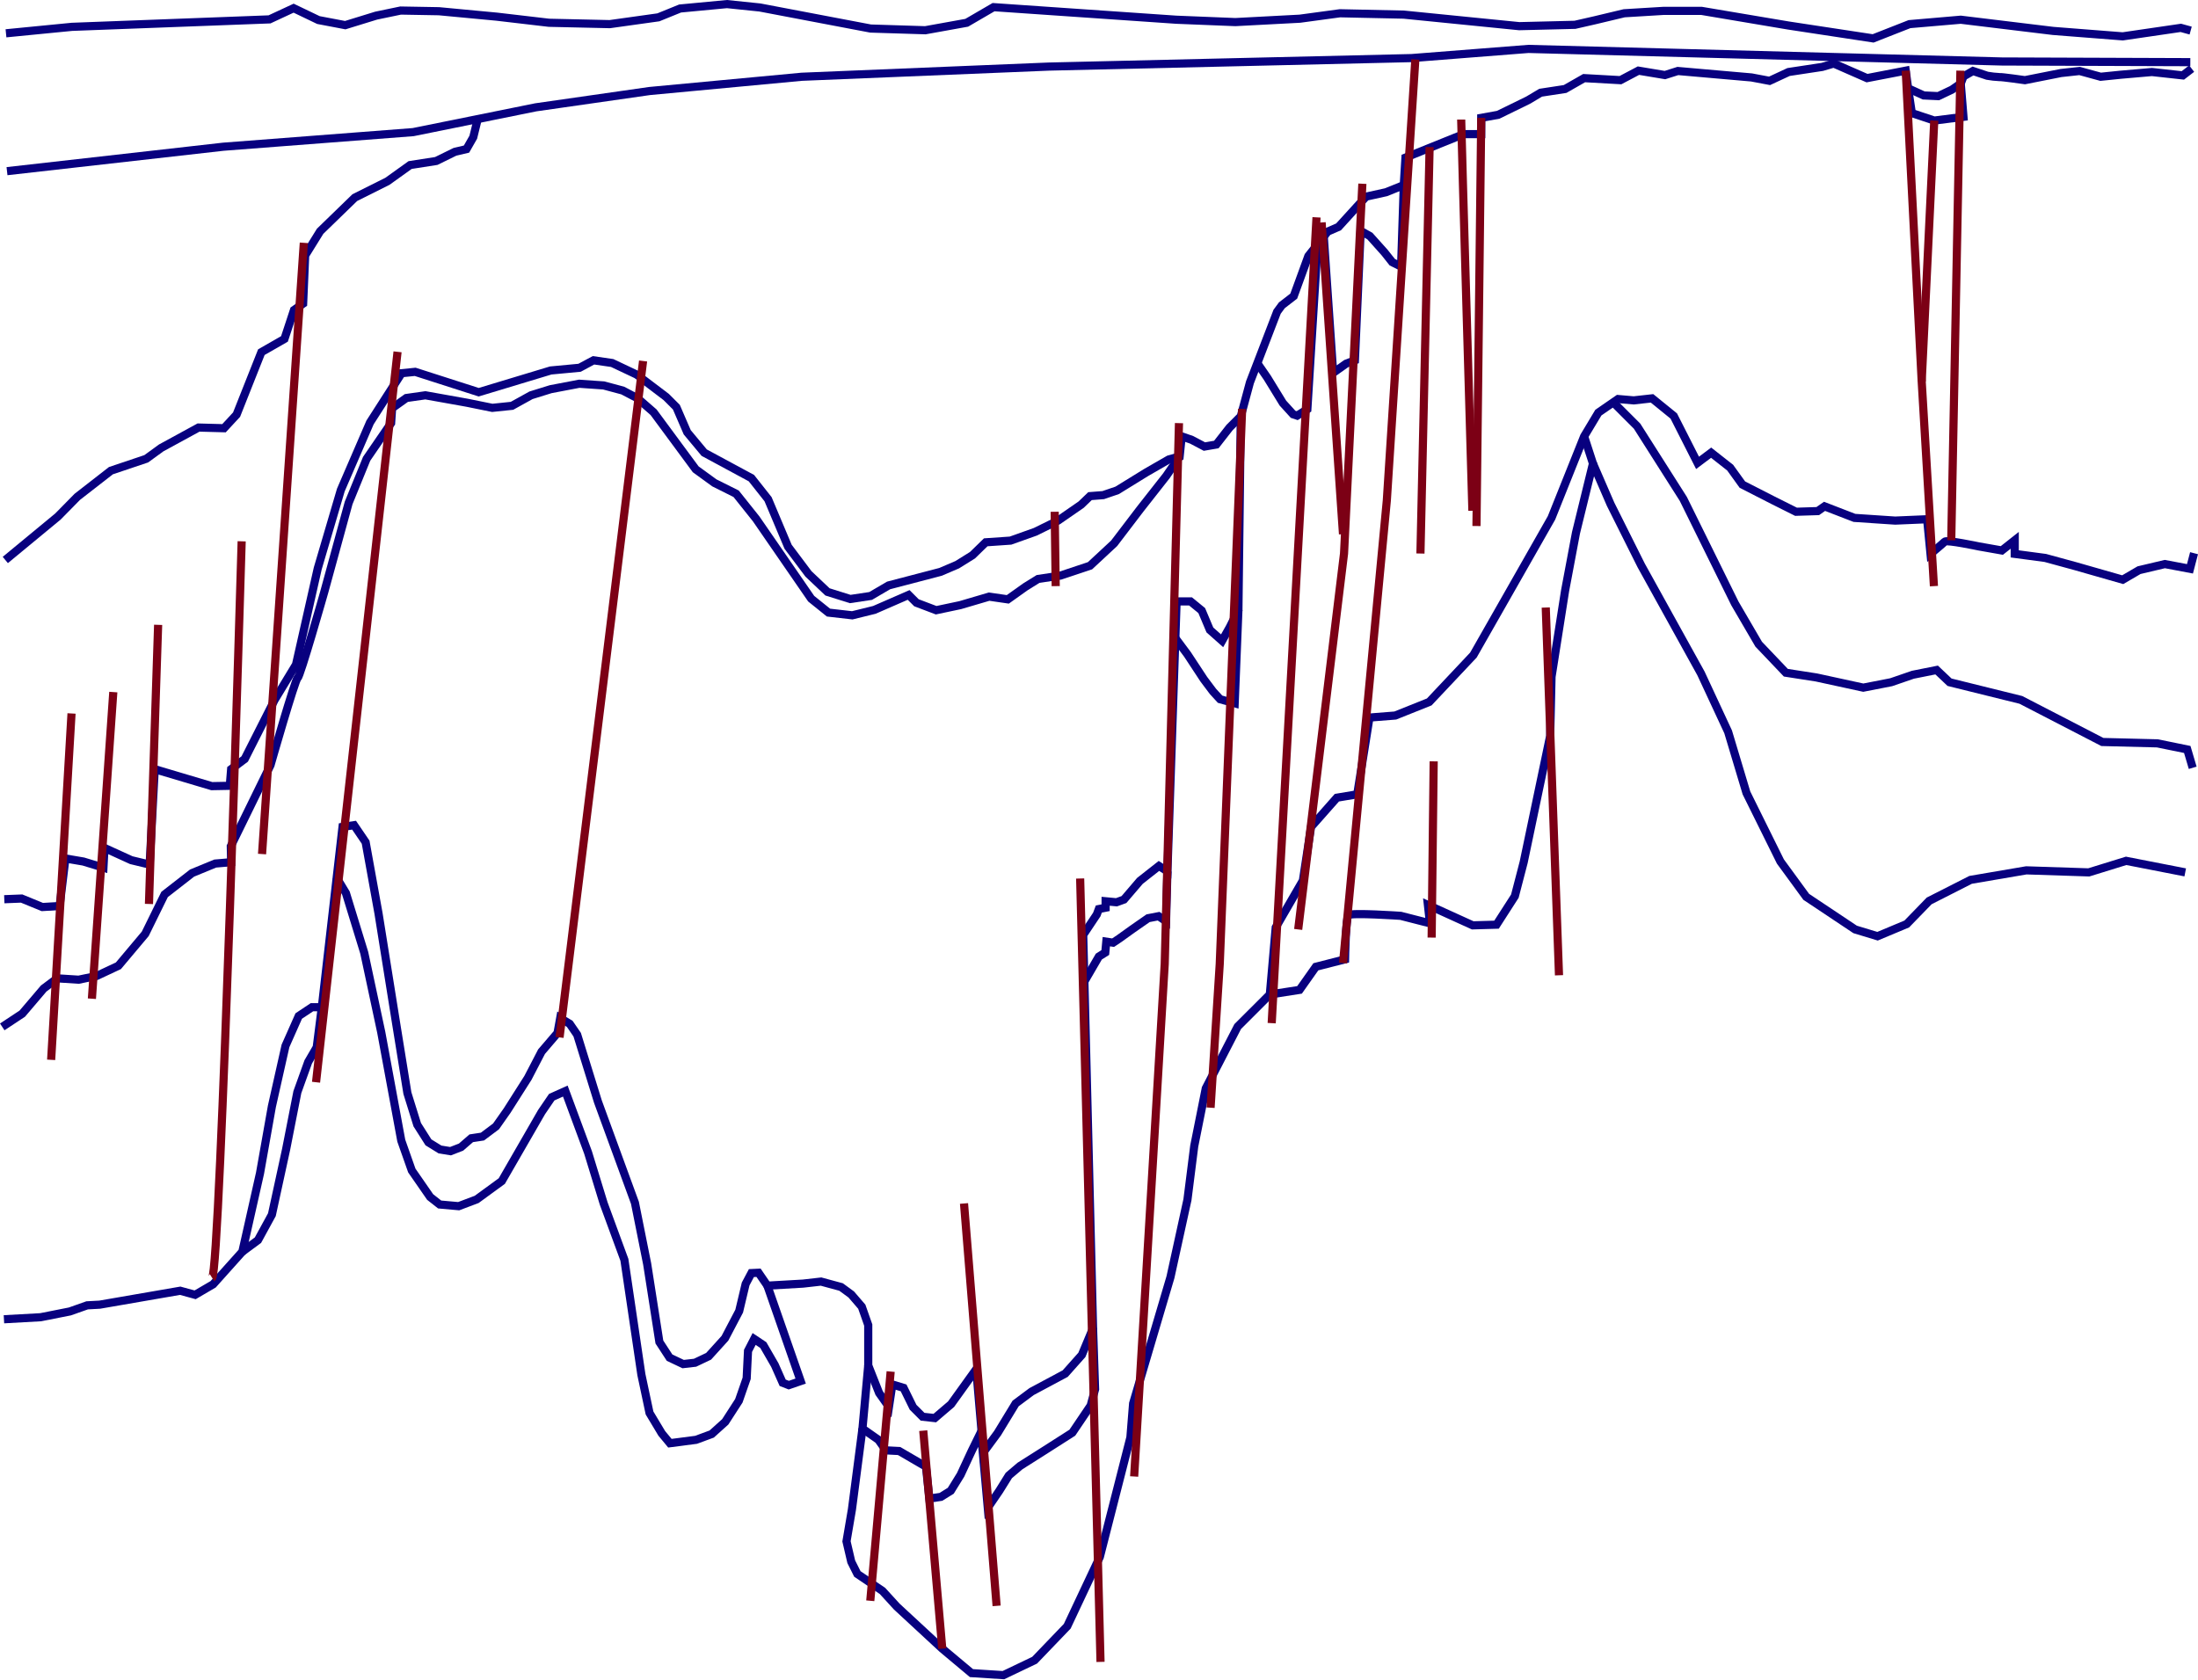
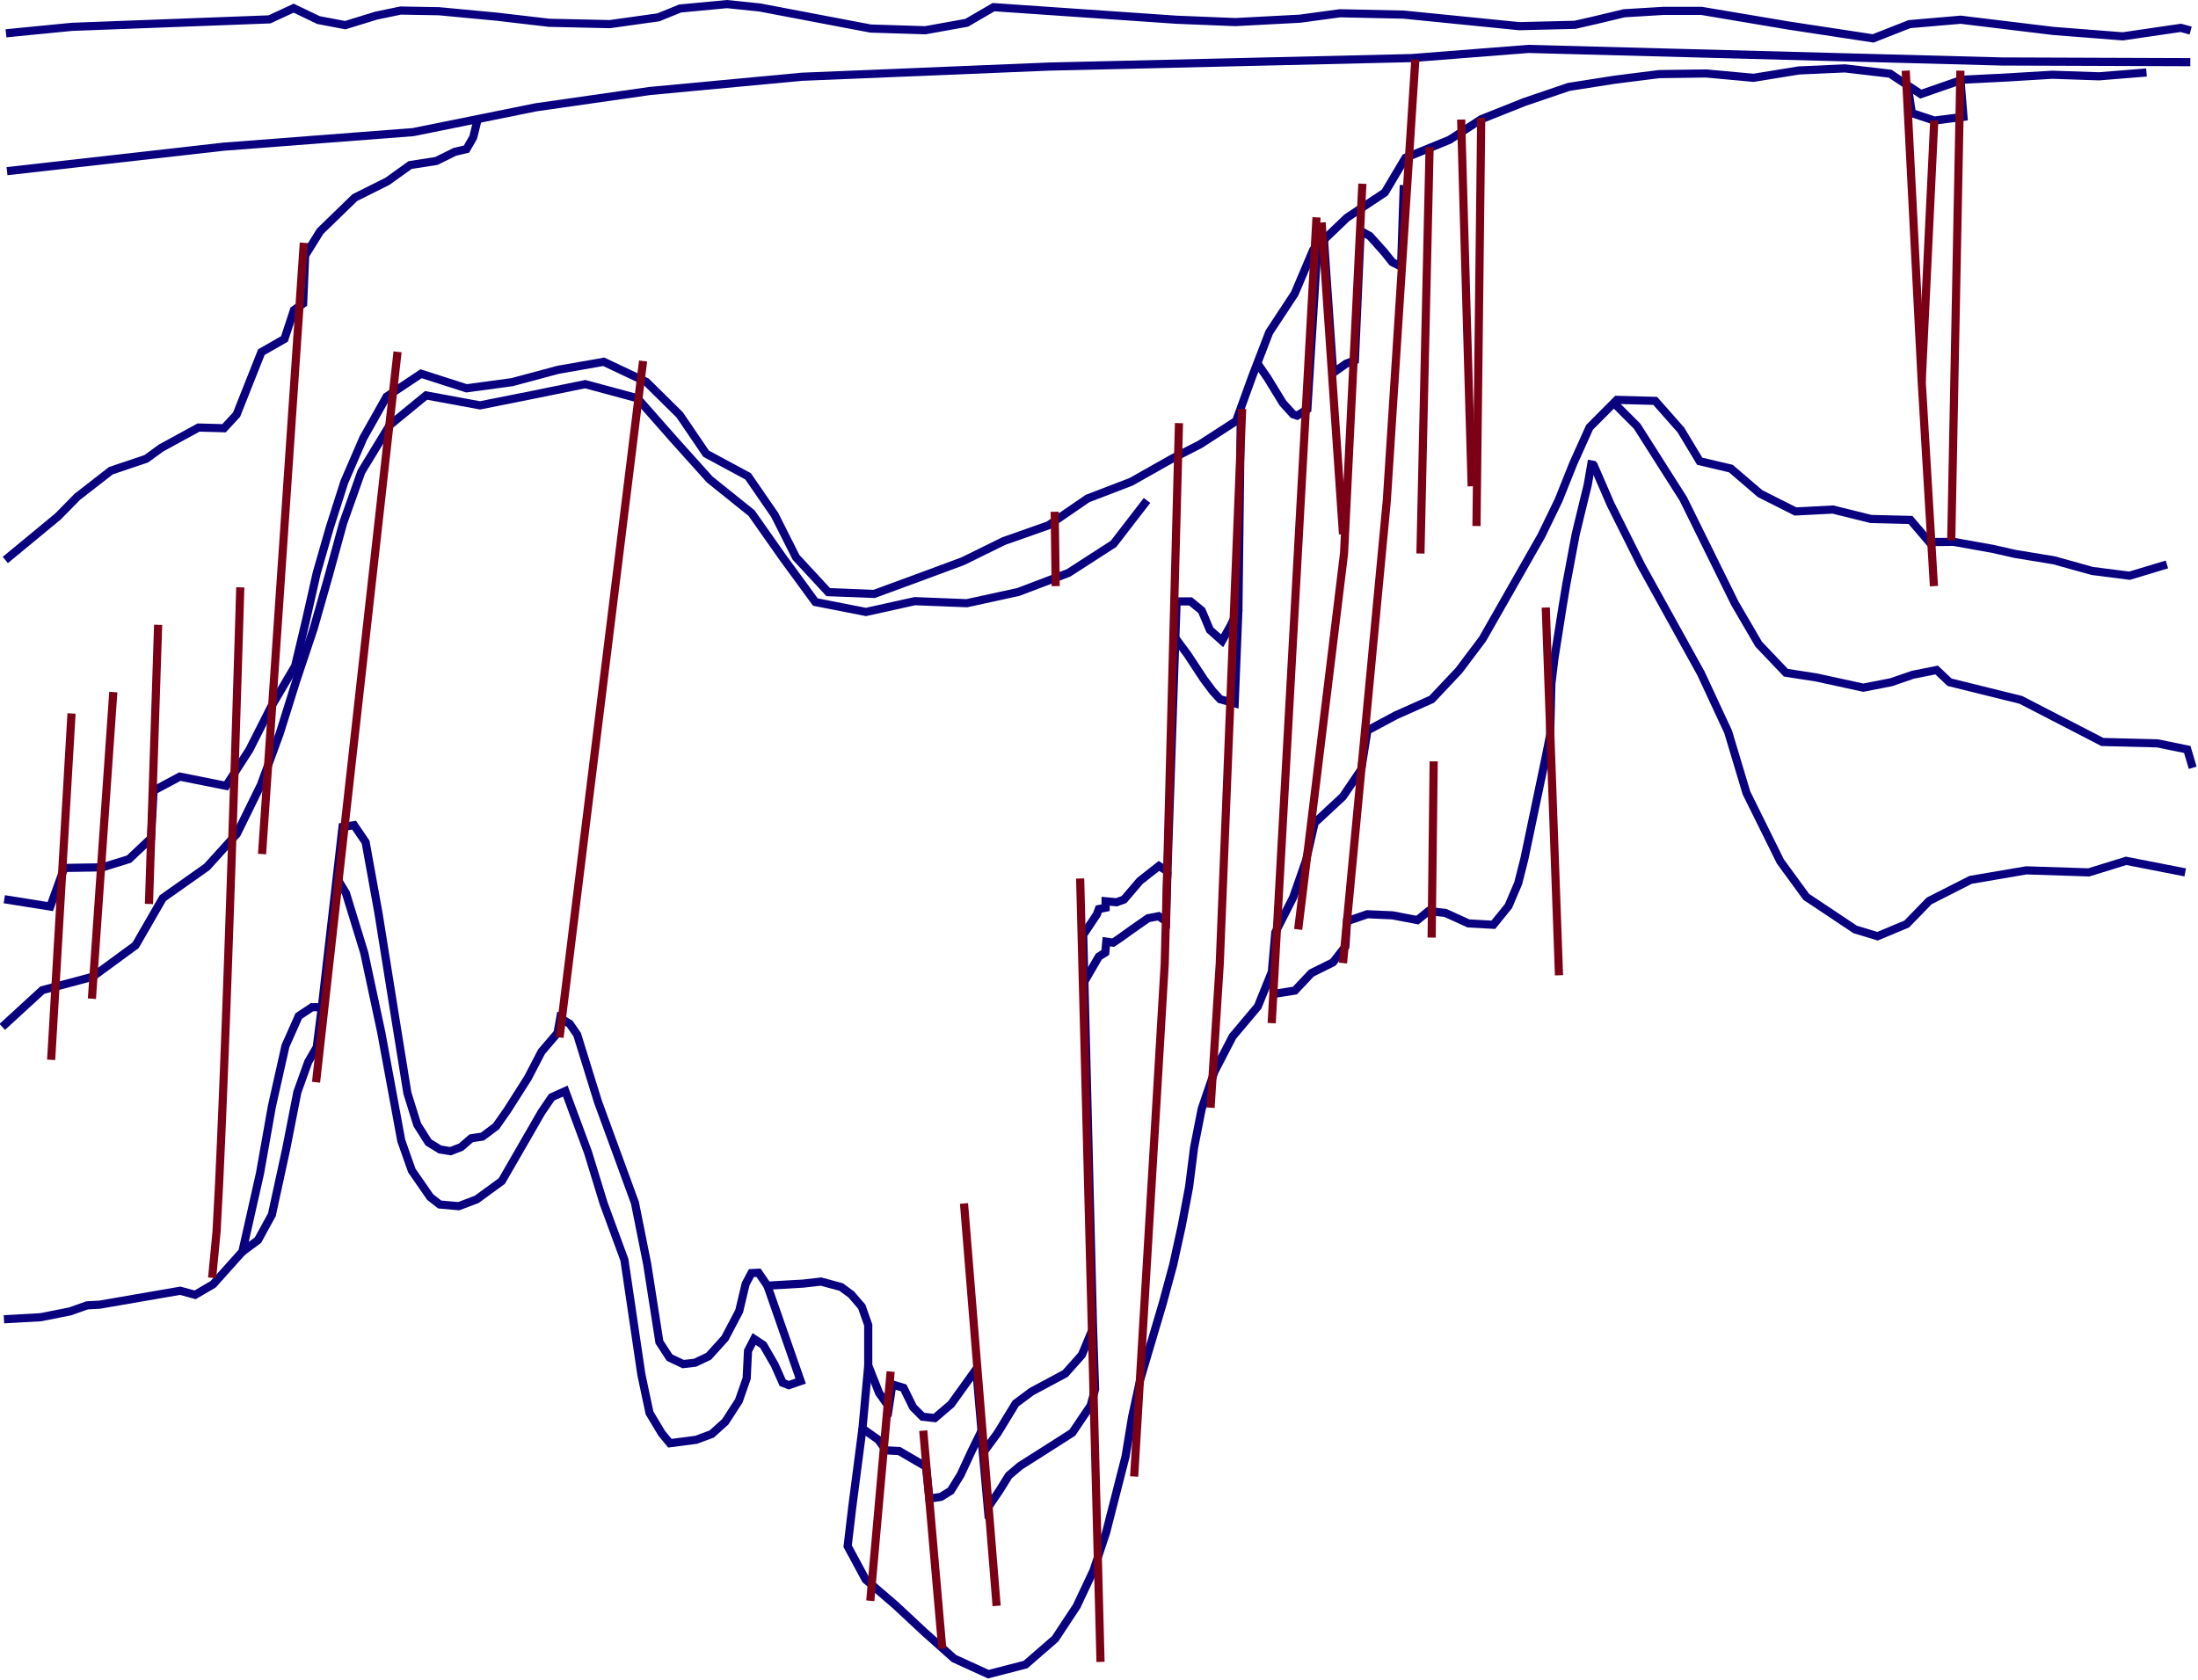
<svg xmlns="http://www.w3.org/2000/svg" viewBox="0 0 269.676 206.051">
  <g id="Layer_2" data-name="Layer 2">
    <g id="surface">
      <polyline id="seabed" points="0.734 4.086 8.817 3.294 33.067 2.377 36.026 1.002 39.067 2.461 42.359 3.086 46.151 1.919 49.151 1.294 53.859 1.377 60.942 2.044 67.359 2.794 74.817 2.961 80.776 2.127 83.442 1.044 89.192 0.502 93.234 0.919 106.817 3.502 113.526 3.711 118.609 2.794 121.901 0.877 144.317 2.419 151.567 2.711 159.484 2.294 164.401 1.627 172.234 1.794 186.401 3.211 193.234 3.044 195.609 2.502 199.276 1.627 204.067 1.336 208.776 1.336 219.401 3.127 229.817 4.711 234.276 2.961 240.567 2.419 251.901 3.794 260.442 4.461 267.567 3.419 268.776 3.752" fill="none" stroke="#08007f" stroke-miterlimit="10" />
      <polyline id="base-quaternary" points="0.859 21.002 27.401 18.002 50.692 16.211 65.734 13.169 79.692 11.169 98.359 9.419 128.692 8.169 173.192 7.127 187.526 6.002 245.609 7.544 268.734 7.627" fill="none" stroke="#08007f" stroke-miterlimit="10" />
      <polyline id="base-neogene" points="0.651 68.711 7.109 63.377 9.484 60.961 13.609 57.752 17.942 56.294 19.776 54.961 24.359 52.461 27.484 52.544 29.026 50.877 32.067 43.211 34.901 41.586 36.067 38.044 37.192 37.252 37.442 31.336 39.276 28.377 43.526 24.252 47.526 22.252 50.317 20.252 53.526 19.752 55.817 18.627 57.234 18.294 58.067 16.836 58.609 14.627" fill="none" stroke="#08007f" stroke-miterlimit="10" />
-       <path id="base-paleogene" d="M.526,110.336l2.125-.083,2.542,1.042,2.125-.125.708-5.833,2.208.375,2.458.75.125-2.417,3.292,1.5,2.25.542.625-11.708,7,2.083,2.208-.042.167-2.042,1.667-1.25,3.667-7.25,2.625-4.333L38.984,69.752l2.833-9.625,3.583-8.292,3.875-6.042,1.667-.167,7.792,2.5,8.833-2.667,3.542-.333,1.708-.917,2.292.333,3,1.417,3.625,2.75,1.25,1.25,1.333,3.083,2.083,2.5,5.792,3.125L94.234,61.252l2.458,5.833,2.5,3.333,2.333,2.208,2.792.875,2.5-.375,2.208-1.292,6.375-1.667,2.042-.875,1.875-1.167,1.625-1.583,3.042-.208,3.042-1.083,2.792-1.375,2.833-1.958,1.083-1.042,1.625-.125,1.708-.583,3.583-2.208,2.75-1.583,1.333-.375.25-2.458,1.208.417,1.583.833,1.458-.25,1.625-2.083,1.375-1.375,1.125-4.167,3.333-8.667.583-.792,1.458-1.125,1.792-4.917,2.375-3,1.333-.583,3.375-3.708,2.458-.542,2.167-.875.208-3.375,7.125-2.875H181.734v-2l2.083-.375,3.667-1.792,1.542-.917,3-.458L194.359,9.586l4.458.25,2.208-1.167,3.25.542,1.583-.5,9.042.792,2.208.417,2.333-1.083,4.125-.625,1.417-.417,4.083,1.792,4.75-.917.292,2.167,1.917.875,1.792.083,1.667-.792,1.083-.75.333-.875,1.167-.667,1.75.583a11.679,11.679,0,0,0,1.5.167c.208-.042,3.125.375,3.125.375l4.417-.875,2.292-.25,2.583.708,2.458-.25,3.833-.333,3.792.417,1.083-.833" fill="none" stroke="#08007f" stroke-miterlimit="10" />
-       <path id="base-upper-cretaceous-1" d="M.276,126.002l2.458-1.625,2.625-3.083,1.667-1.25,2.625.167,2.208-.458,2.667-1.25,3.292-3.917,2.375-4.833,3.375-2.625,2.833-1.167,1.958-.167-.042-1.958,4.875-9.958s3.042-10.625,3.333-10.708,3.25-10.5,3.25-10.5l3-10.958L44.984,56.294l3-4.375.125-1.833,1.75-1.25,2.333-.333,5.125.917,3.083.625,2.417-.25,2.333-1.292,2.417-.75,3.5-.667,3,.208,2.333.625,1.833.958,1.958,1.708,5.167,7,2.292,1.667,2.667,1.333,2.458,3.083,6.75,9.792,2.125,1.708,2.917.333,2.708-.667,4.208-1.833.958.958,2.417.917,2.958-.625,3.542-1.042,2.292.333,2.167-1.542,1.542-.958,2.75-.417,3.625-1.208,2.958-2.75,3.208-4.208,3.208-4.083,1.625-2.375" fill="none" stroke="#08007f" stroke-miterlimit="10" />
+       <polyline id="base-paleogene" points="0.526,110.336,6.171,111.237,7.885,106.498,12.571,106.424,15.826,105.415,18.531,102.862,18.843,97.016,22.062,95.293,27.745,96.428,30.601,91.99,33.243,86.766,36.209,81.723,37.563,76.038,38.854,70.328,40.47,64.703,42.247,59.133,44.569,53.759,47.43,48.672,51.665,45.859,57.239,47.648,62.835,46.889,68.474,45.375,74.072,44.393,79.295,46.86,83.391,50.901,86.634,55.67,91.785,58.449,95.049,63.186,97.666,68.383,101.618,72.656,107.246,72.877,112.694,70.877,118.152,68.853,123.149,66.393,128.63,64.462,133.433,61.167,138.771,59.119,143.856,56.249,147.247,54.516,151.662,51.658,153.62,46.239,155.722,40.776,158.845,36.03,161.113,30.677,165.256,26.713,169.911,23.62,172.441,19.36,177.848,17.154,181.734,14.627,187.025,12.518,192.473,10.664,198.034,9.792,203.563,9.092,209.316,9.013,215.144,9.548,220.71,8.644,226.346,8.392,231.897,9.04,235.666,11.546,240.746,9.783,246.035,9.518,251.802,9.17,257.534,9.364,263.356,8.894" fill="none" stroke="#08007f" stroke-miterlimit="10" />
+       <polyline id="base-upper-cretaceous-1" points="0.276,126.002,5.186,121.498,11.362,119.856,16.634,115.994,19.974,110.198,25.377,106.382,29.064,102.311,32.023,96.267,34.329,89.971,36.338,83.55,38.468,77.185,40.311,70.713,42.088,64.223,44.333,57.892,47.814,52.168,52.274,48.517,58.89,49.738,65.238,48.475,71.793,47.136,78.203,48.861,82.624,53.88,87.076,58.835,92.211,62.961,96.081,68.463,100.04,73.874,106.243,75.09,112.245,73.763,118.624,74.015,124.924,72.638,131.092,70.3,136.622,66.734,140.73,61.406" fill="none" stroke="#08007f" stroke-miterlimit="10" />
      <polyline id="base-upper-cretaceous-2" points="240.567 10.252 240.901 14.336 237.317 14.794 234.567 13.877 234.109 10.836" fill="none" stroke="#08007f" stroke-miterlimit="10" />
      <polyline id="base-lower-cretaceous" points="0.484 161.877 4.984 161.627 8.567 160.919 10.692 160.169 12.234 160.086 22.109 158.377 23.942 158.877 26.151 157.586 29.734 153.586 31.901 143.961 33.359 135.752 35.026 128.336 36.651 124.669 38.276 123.586 39.484 123.586 42.026 101.461 43.442 101.252 44.859 103.336 46.442 112.086 48.651 125.877 49.984 134.127 51.192 138.002 52.567 140.169 53.984 141.044 55.276 141.252 56.567 140.752 57.817 139.669 59.192 139.461 60.859 138.211 62.234 136.252 64.776 132.252 66.442 129.044 68.401 126.752 68.734 124.919 69.901 125.627 70.817 126.961 73.359 135.169 77.901 147.586 79.401 155.086 80.901 164.669 82.151 166.586 83.817 167.377 85.276 167.211 86.942 166.419 88.942 164.211 90.692 160.877 91.484 157.544 92.192 156.211 93.067 156.169 94.151 157.752 98.526 157.502 100.734 157.252 103.192 157.919 104.442 158.836 105.734 160.336 106.526 162.586 106.526 167.544 107.859 170.919 109.067 172.627 109.484 169.877 110.859 170.294 112.026 172.669 113.192 173.836 114.692 174.002 116.692 172.294 119.776 168.002 120.651 178.211 122.401 175.836 124.609 172.211 126.567 170.752 130.692 168.544 132.734 166.252 134.109 162.961 132.901 114.711 134.567 112.211 134.817 111.544 135.651 111.377 135.651 110.586 136.984 110.711 137.901 110.377 139.859 108.086 142.192 106.252 143.234 106.919 144.359 73.794 146.067 73.794 147.442 74.919 148.442 77.294 149.942 78.627 150.901 76.919 151.942 74.836 152.234 51.086" fill="none" stroke="#08007f" stroke-miterlimit="10" />
      <polyline id="base-jurrasic-1" points="29.734 153.586 31.651 152.169 33.359 149.044 35.109 141.002 36.484 134.002 37.817 130.294 38.859 128.502 39.484 123.586" fill="none" stroke="#08007f" stroke-miterlimit="10" />
      <polyline id="base-jurrasic-2" points="41.234 107.586 42.442 109.586 44.692 116.919 46.776 126.669 49.234 139.961 50.526 143.627 52.776 146.877 53.942 147.794 56.276 148.002 58.484 147.169 61.567 144.919 66.442 136.461 67.692 134.627 69.359 133.877 72.151 141.419 74.067 147.669 76.609 154.586 78.692 168.669 79.692 173.377 81.192 175.877 82.192 177.086 85.401 176.669 87.317 175.961 88.984 174.461 90.651 171.877 91.609 169.127 91.776 165.752 92.526 164.294 93.651 165.044 95.067 167.502 96.026 169.669 96.776 169.961 98.234 169.461 94.151 157.752" fill="none" stroke="#08007f" stroke-miterlimit="10" />
      <polyline id="base-jurrasic-3" points="106.526 167.544 105.817 175.294 107.776 176.669 108.692 177.961 110.317 178.044 113.609 179.961 114.026 183.877 115.442 183.669 116.651 182.919 117.859 180.961 119.234 178.002 120.359 175.711 121.192 185.002 122.609 182.919 123.776 181.044 125.151 179.877 128.109 178.002 131.567 175.794 133.817 172.461 134.359 170.461 134.109 162.961" fill="none" stroke="#08007f" stroke-miterlimit="10" />
      <polyline id="base-jurrasic-4" points="133.026 120.461 134.817 117.377 135.609 116.877 135.734 115.544 136.567 115.669 137.317 115.169 138.942 114.002 140.859 112.669 142.151 112.419 143.067 113.044 143.234 106.919" fill="none" stroke="#08007f" stroke-miterlimit="10" />
      <polyline id="base-jurrasic-5" points="144.234 78.336 145.692 80.294 147.692 83.336 148.817 84.836 149.692 85.794 151.484 86.294 151.942 74.836" fill="none" stroke="#08007f" stroke-miterlimit="10" />
      <polyline id="base-jurassic-6" points="154.276 44.586 155.484 46.336 157.401 49.461 158.651 50.836 159.151 51.002 160.401 50.211 161.651 30.086" fill="none" stroke="#08007f" stroke-miterlimit="10" />
      <polyline id="base-jurassic-7" points="162.401 28.836 163.567 45.752 165.151 44.627 166.234 44.211 166.942 28.336 168.067 28.961 169.859 30.961 170.817 32.169 171.901 32.711 172.234 22.711" fill="none" stroke="#08007f" stroke-miterlimit="10" />
-       <path id="base-triassic" d="M105.817,175.294l-1.292,9.917-.667,3.917.583,2.5.75,1.5,3.083,2.083,1.75,1.917,5.583,5.167,3.583,3,3.917.25,3.833-1.833,4-4.167,4-8.5,3.75-14.667.333-4.167,4.583-15.5,2.083-9.5.833-6.583,1.417-7.083,3.917-7.583,3.94-3.936.726-8.23,3.333-5.75,1-6.583,3.167-3.583,2.5-.417,1.5-9.417,3.167-.25,4.167-1.667,5.417-5.75,4.083-7.167,5.5-9.667,4-10,1.75-2.917,2.417-1.667,1.917.167,2.25-.25,2.667,2.167,2.917,5.75,1.667-1.25,2.333,1.833,1.5,2.083,3.75,1.917,2.833,1.417,2.667-.083.833-.583,3.667,1.417,5,.333,3.917-.167.417,4.25s1.5-1.25,1.75-1.5,4.167.583,4.167.583l2.833.5,1.583-1.25v1.667l3.75.5,3.667,1,5.833,1.667,2-1.167,3.167-.75,3.083.583.5-1.917" fill="none" stroke="#08007f" stroke-miterlimit="10" />
-       <path id="base-permian-1" d="M155.8,122.024l3.643-.564,2-2.833,3.583-.917s.083-5.083.417-5.417,6.417.083,6.417.083l3.583.917-.25-2.25,5.5,2.5,2.917-.083,2.25-3.5,1.083-4.167,3.25-15.5.167-7.25,1.667-10.583,1.333-7.083,2.083-8.5L194.359,53.544" fill="none" stroke="#08007f" stroke-miterlimit="10" />
+       <polyline id="base-triassic" points="105.817,175.294,105.19,180.114,104.562,184.935,103.998,189.721,106.209,193.814,109.872,196.959,113.426,200.274,117.056,203.505,121.262,205.426,125.825,204.245,129.451,201.097,132.095,197.094,134.165,192.695,135.694,188.103,136.899,183.393,138.103,178.683,138.89,173.904,139.922,169.178,141.301,164.517,142.679,159.855,143.948,155.166,144.989,150.417,145.891,145.645,146.501,140.822,147.441,136.053,148.999,131.498,151.23,127.179,154.328,123.495,156.044,119.254,156.471,114.412,158.653,110.125,160.228,105.616,161.295,100.968,164.753,97.756,167.008,94.435,167.772,89.635,171.261,87.767,175.666,85.802,178.999,82.263,181.9,78.405,184.306,74.181,186.711,69.957,189.114,65.731,191.23,61.367,193.035,56.854,195.026,52.432,198.378,49.063,203.076,49.189,206.227,52.756,208.542,56.594,212.359,57.494,215.946,60.57,220.287,62.758,224.88,62.522,229.546,63.679,234.399,63.798,236.717,66.513,239.699,66.487,244.483,67.345,247.226,67.965,252.015,68.753,256.697,70.057,261.277,70.641,265.862,69.259" fill="none" stroke="#08007f" stroke-miterlimit="10" />
+       <polyline id="base-permian-1" points="155.8,122.024,158.869,121.549,160.899,119.397,163.539,118.091,165.068,116.14,165.264,113.04,167.758,112.177,170.861,112.315,173.9,112.899,175.275,111.79,177.337,112.019,180.165,113.304,183.218,113.472,185.077,111.177,186.277,108.354,187.037,105.342,187.675,102.302,188.312,99.262,188.949,96.222,189.587,93.182,190.196,90.139,190.267,87.033,190.339,83.928,190.705,80.849,191.188,77.78,191.671,74.712,192.179,71.648,192.753,68.595,193.328,65.543,194.058,62.524,194.798,59.507,195.319,56.498" fill="none" stroke="#08007f" stroke-miterlimit="10" />
      <polyline id="base-permian-2" points="198.026 49.461 200.859 52.294 206.526 61.211 212.859 74.044 215.776 79.044 219.109 82.544 222.859 83.127 228.609 84.377 232.026 83.711 234.692 82.794 237.609 82.211 239.192 83.711 247.942 85.877 257.942 91.044 264.692 91.211 268.359 91.961 269.026 94.211" fill="none" stroke="#08007f" stroke-miterlimit="10" />
      <polyline id="base-carboniferous" points="195.442 56.877 197.609 61.877 201.359 69.377 208.692 82.627 212.026 89.794 214.276 97.294 218.442 105.711 221.609 110.044 227.609 114.044 230.359 114.877 233.942 113.377 236.692 110.544 241.776 107.961 248.609 106.794 256.276 107.044 260.859 105.627 268.109 107.044" fill="none" stroke="#08007f" stroke-miterlimit="10" />
    </g>
    <g id="fault">
      <line id="fault-14" x1="48.776" y1="43.169" x2="38.776" y2="132.794" fill="none" stroke="#7c0015" stroke-miterlimit="10" />
      <line id="fault-3" x1="78.901" y1="44.294" x2="68.651" y2="127.294" fill="none" stroke="#7c0015" stroke-miterlimit="10" />
      <polyline id="fault-1" points="144.651 51.919 142.901 118.294 139.151 181.169" fill="none" stroke="#7c0015" stroke-miterlimit="10" />
      <line id="fault-5" x1="156.026" y1="125.544" x2="161.526" y2="26.669" fill="none" stroke="#7c0015" stroke-miterlimit="10" />
      <line id="fault-13" x1="164.776" y1="65.544" x2="162.151" y2="27.294" fill="none" stroke="#7c0015" stroke-miterlimit="10" />
      <polyline id="fault-12" points="167.151 22.544 164.901 67.919 159.276 114.044" fill="none" stroke="#7c0015" stroke-miterlimit="10" />
      <polyline id="fault-2" points="173.651 7.294 170.151 61.419 164.776 118.169" fill="none" stroke="#7c0015" stroke-miterlimit="10" />
      <polyline id="fault-11" points="152.401 50.169 149.651 118.294 148.526 135.919" fill="none" stroke="#7c0015" stroke-miterlimit="10" />
      <line id="fault-10" x1="181.734" y1="14.461" x2="181.151" y2="64.544" fill="none" stroke="#7c0015" stroke-miterlimit="10" />
      <line id="fault-9" x1="175.401" y1="18.044" x2="174.276" y2="67.919" fill="none" stroke="#7c0015" stroke-miterlimit="10" />
-       <path id="fault-8" d="M179.276,14.669c0,1,1.375,48,1.375,48" fill="none" stroke="#7c0015" stroke-miterlimit="10" />
+       <polyline id="fault-8" points="179.276,14.669,179.353,17.669,179.437,20.669,179.521,23.669,179.607,26.669,179.693,29.669,179.779,32.669,179.866,35.669,179.952,38.669,180.04,41.669,180.127,44.669,180.214,47.669,180.302,50.669,180.389,53.669,180.476,56.669,180.563,59.669" fill="none" stroke="#7c0015" stroke-miterlimit="10" />
      <polyline id="fault-7" points="233.817 8.669 235.776 46.794 237.276 71.919" fill="none" stroke="#7c0015" stroke-miterlimit="10" />
      <line id="fault-6" x1="237.317" y1="14.794" x2="235.776" y2="46.794" fill="none" stroke="#7c0015" stroke-miterlimit="10" />
      <line id="fault-5-2" data-name="fault-5" x1="239.401" y1="66.294" x2="240.526" y2="8.669" fill="none" stroke="#7c0015" stroke-miterlimit="10" />
      <line id="fault-4" x1="135.026" y1="203.919" x2="132.526" y2="107.794" fill="none" stroke="#7c0015" stroke-miterlimit="10" />
      <line id="fault-15" x1="122.276" y1="197.044" x2="118.276" y2="147.669" fill="none" stroke="#7c0015" stroke-miterlimit="10" />
      <line id="fault-16" x1="113.276" y1="175.544" x2="115.609" y2="202.294" fill="none" stroke="#7c0015" stroke-miterlimit="10" />
      <line id="fault-17" x1="109.276" y1="168.294" x2="106.776" y2="196.419" fill="none" stroke="#7c0015" stroke-miterlimit="10" />
      <line id="fault-18" x1="32.151" y1="104.794" x2="37.276" y2="29.794" fill="none" stroke="#7c0015" stroke-miterlimit="10" />
-       <path id="fault-19" d="M26.026,156.794c1-.625,3.625-90.375,3.625-90.375" fill="none" stroke="#7c0015" stroke-miterlimit="10" />
+       <polyline id="fault-19" points="26.026,156.794,26.566,151.179,26.867,145.532,27.126,139.884,27.363,134.234,27.586,128.584,27.799,122.934,28.005,117.283,28.204,111.632,28.398,105.981,28.587,100.329,28.773,94.678,28.954,89.026,29.133,83.375,29.309,77.723,29.482,72.071" fill="none" stroke="#7c0015" stroke-miterlimit="10" />
      <line id="fault-20" x1="18.276" y1="110.919" x2="19.401" y2="76.669" fill="none" stroke="#7c0015" stroke-miterlimit="10" />
      <line id="fault-21" x1="11.276" y1="122.544" x2="13.901" y2="84.919" fill="none" stroke="#7c0015" stroke-miterlimit="10" />
      <line id="fault-22" x1="6.276" y1="130.044" x2="8.776" y2="87.544" fill="none" stroke="#7c0015" stroke-miterlimit="10" />
      <line id="fault-23" x1="189.651" y1="74.544" x2="191.276" y2="119.669" fill="none" stroke="#7c0015" stroke-miterlimit="10" />
      <line id="fault-24" x1="175.651" y1="115.044" x2="175.901" y2="93.419" fill="none" stroke="#7c0015" stroke-miterlimit="10" />
      <line id="fault-25" x1="129.526" y1="71.919" x2="129.401" y2="62.794" fill="none" stroke="#7c0015" stroke-miterlimit="10" />
    </g>
  </g>
</svg>
